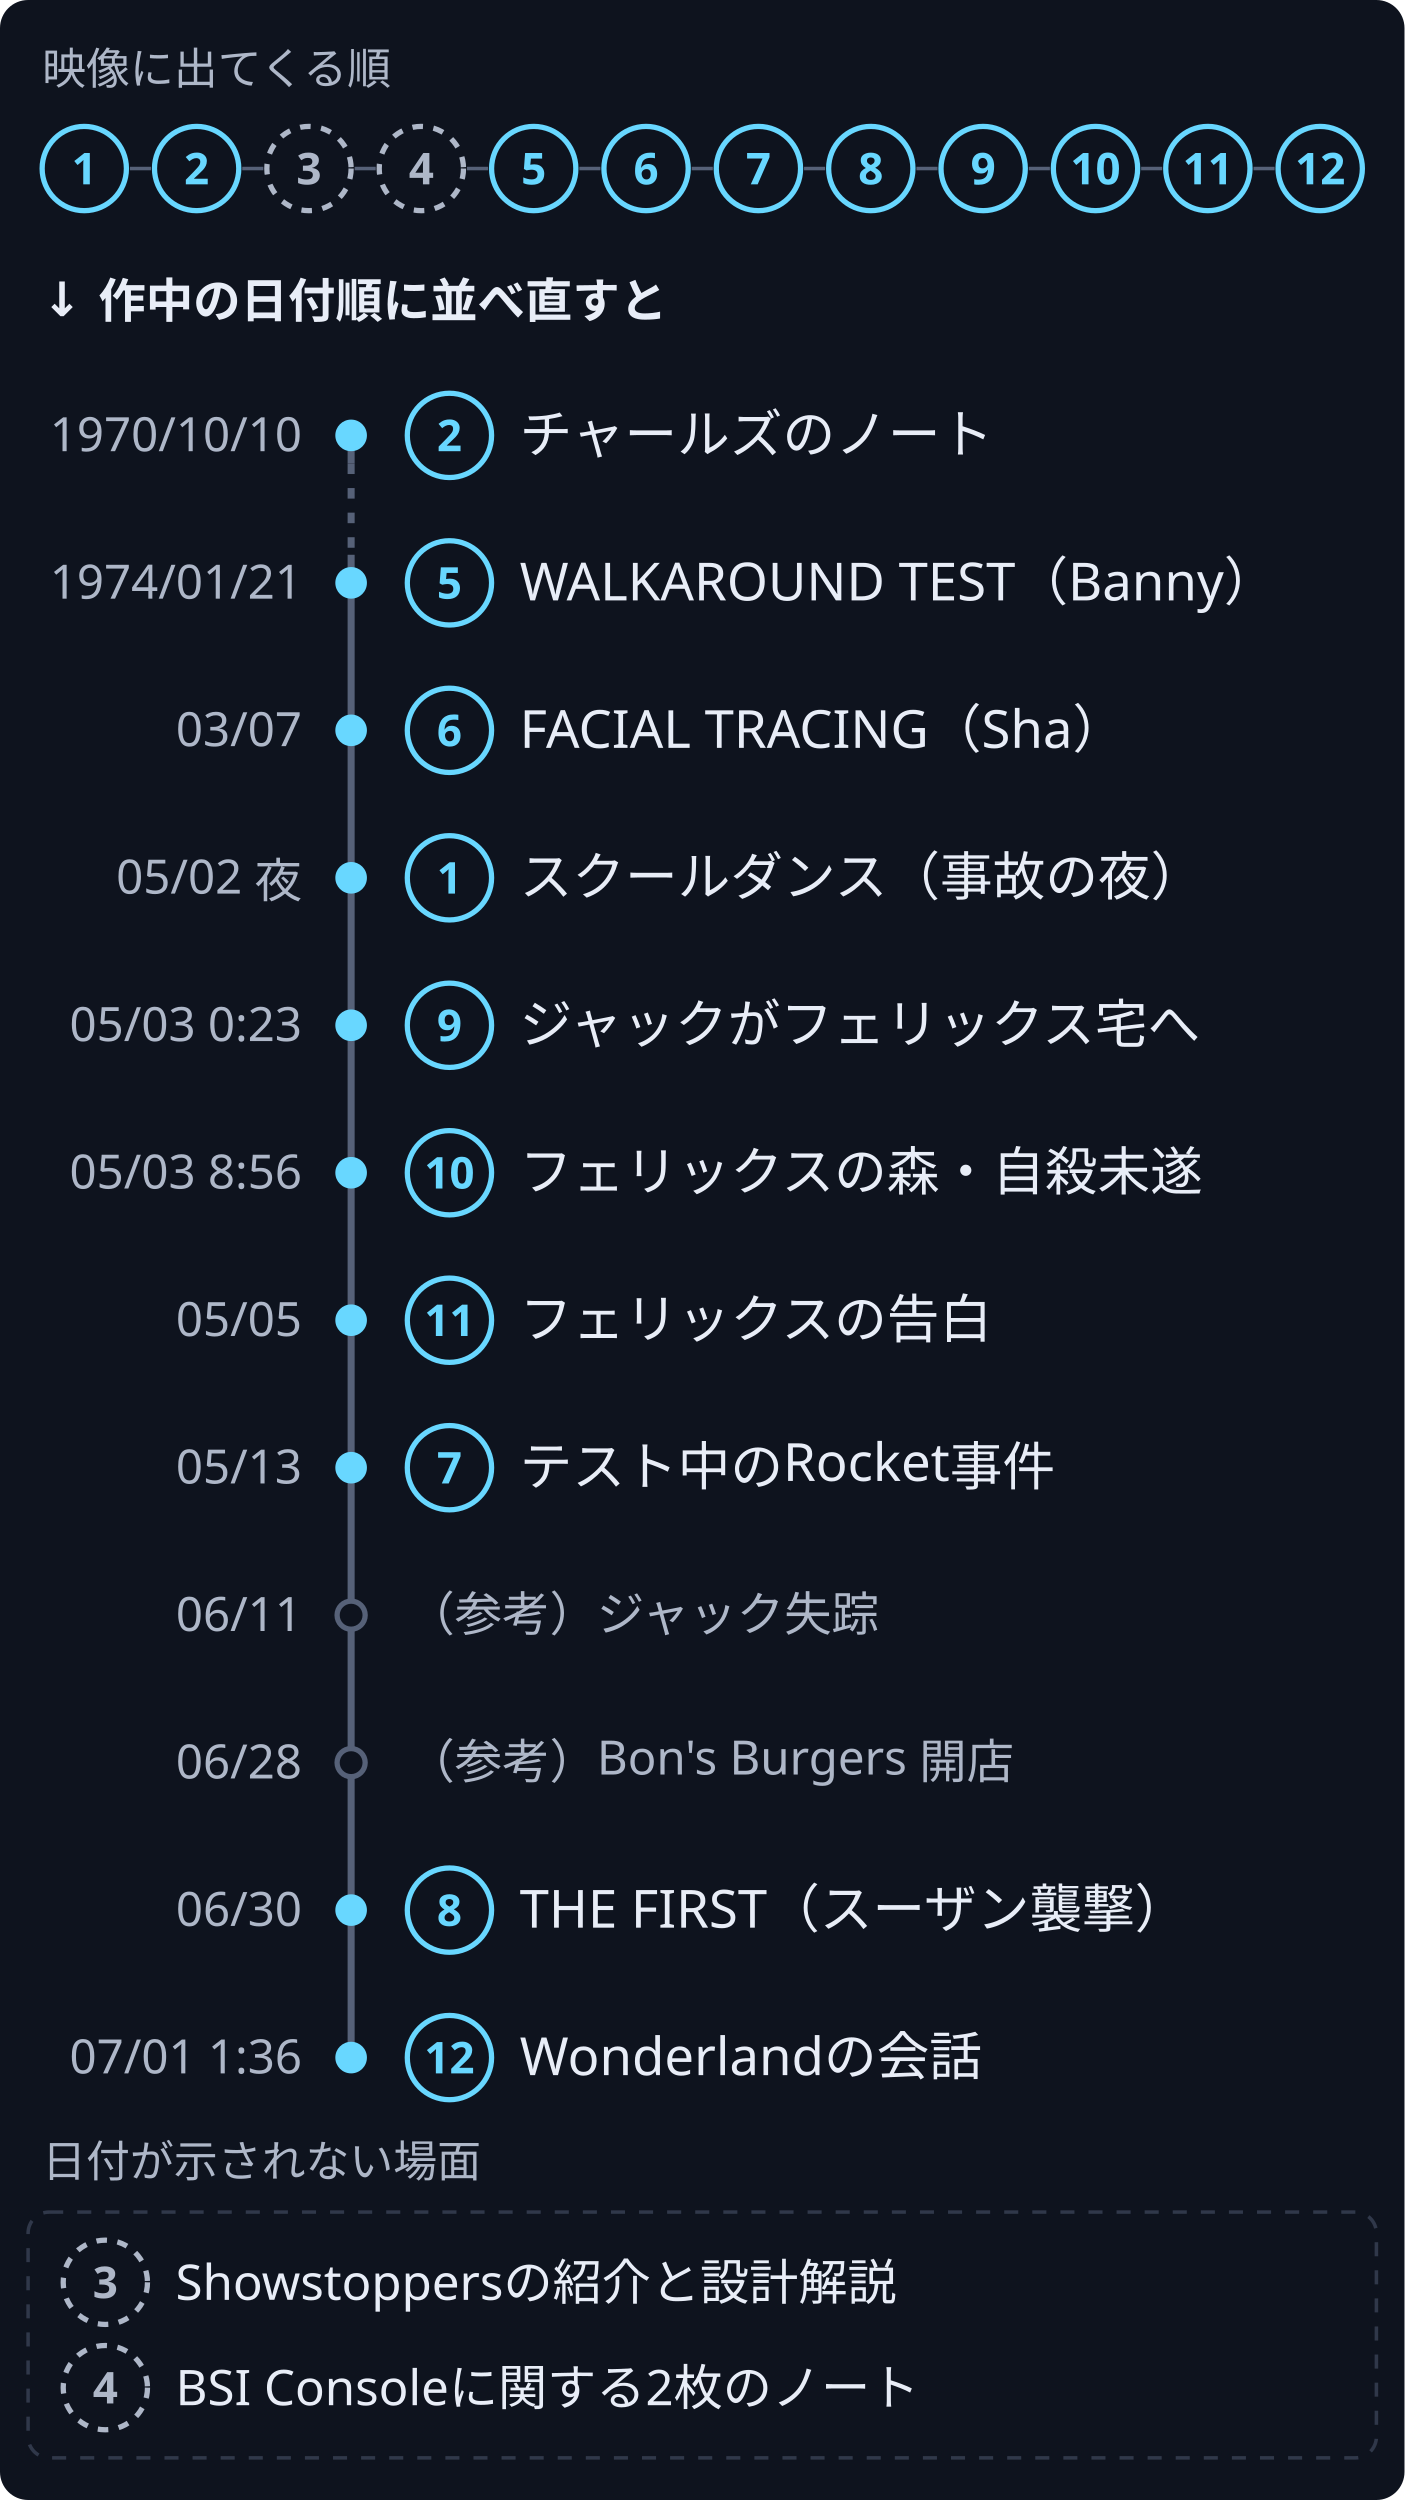
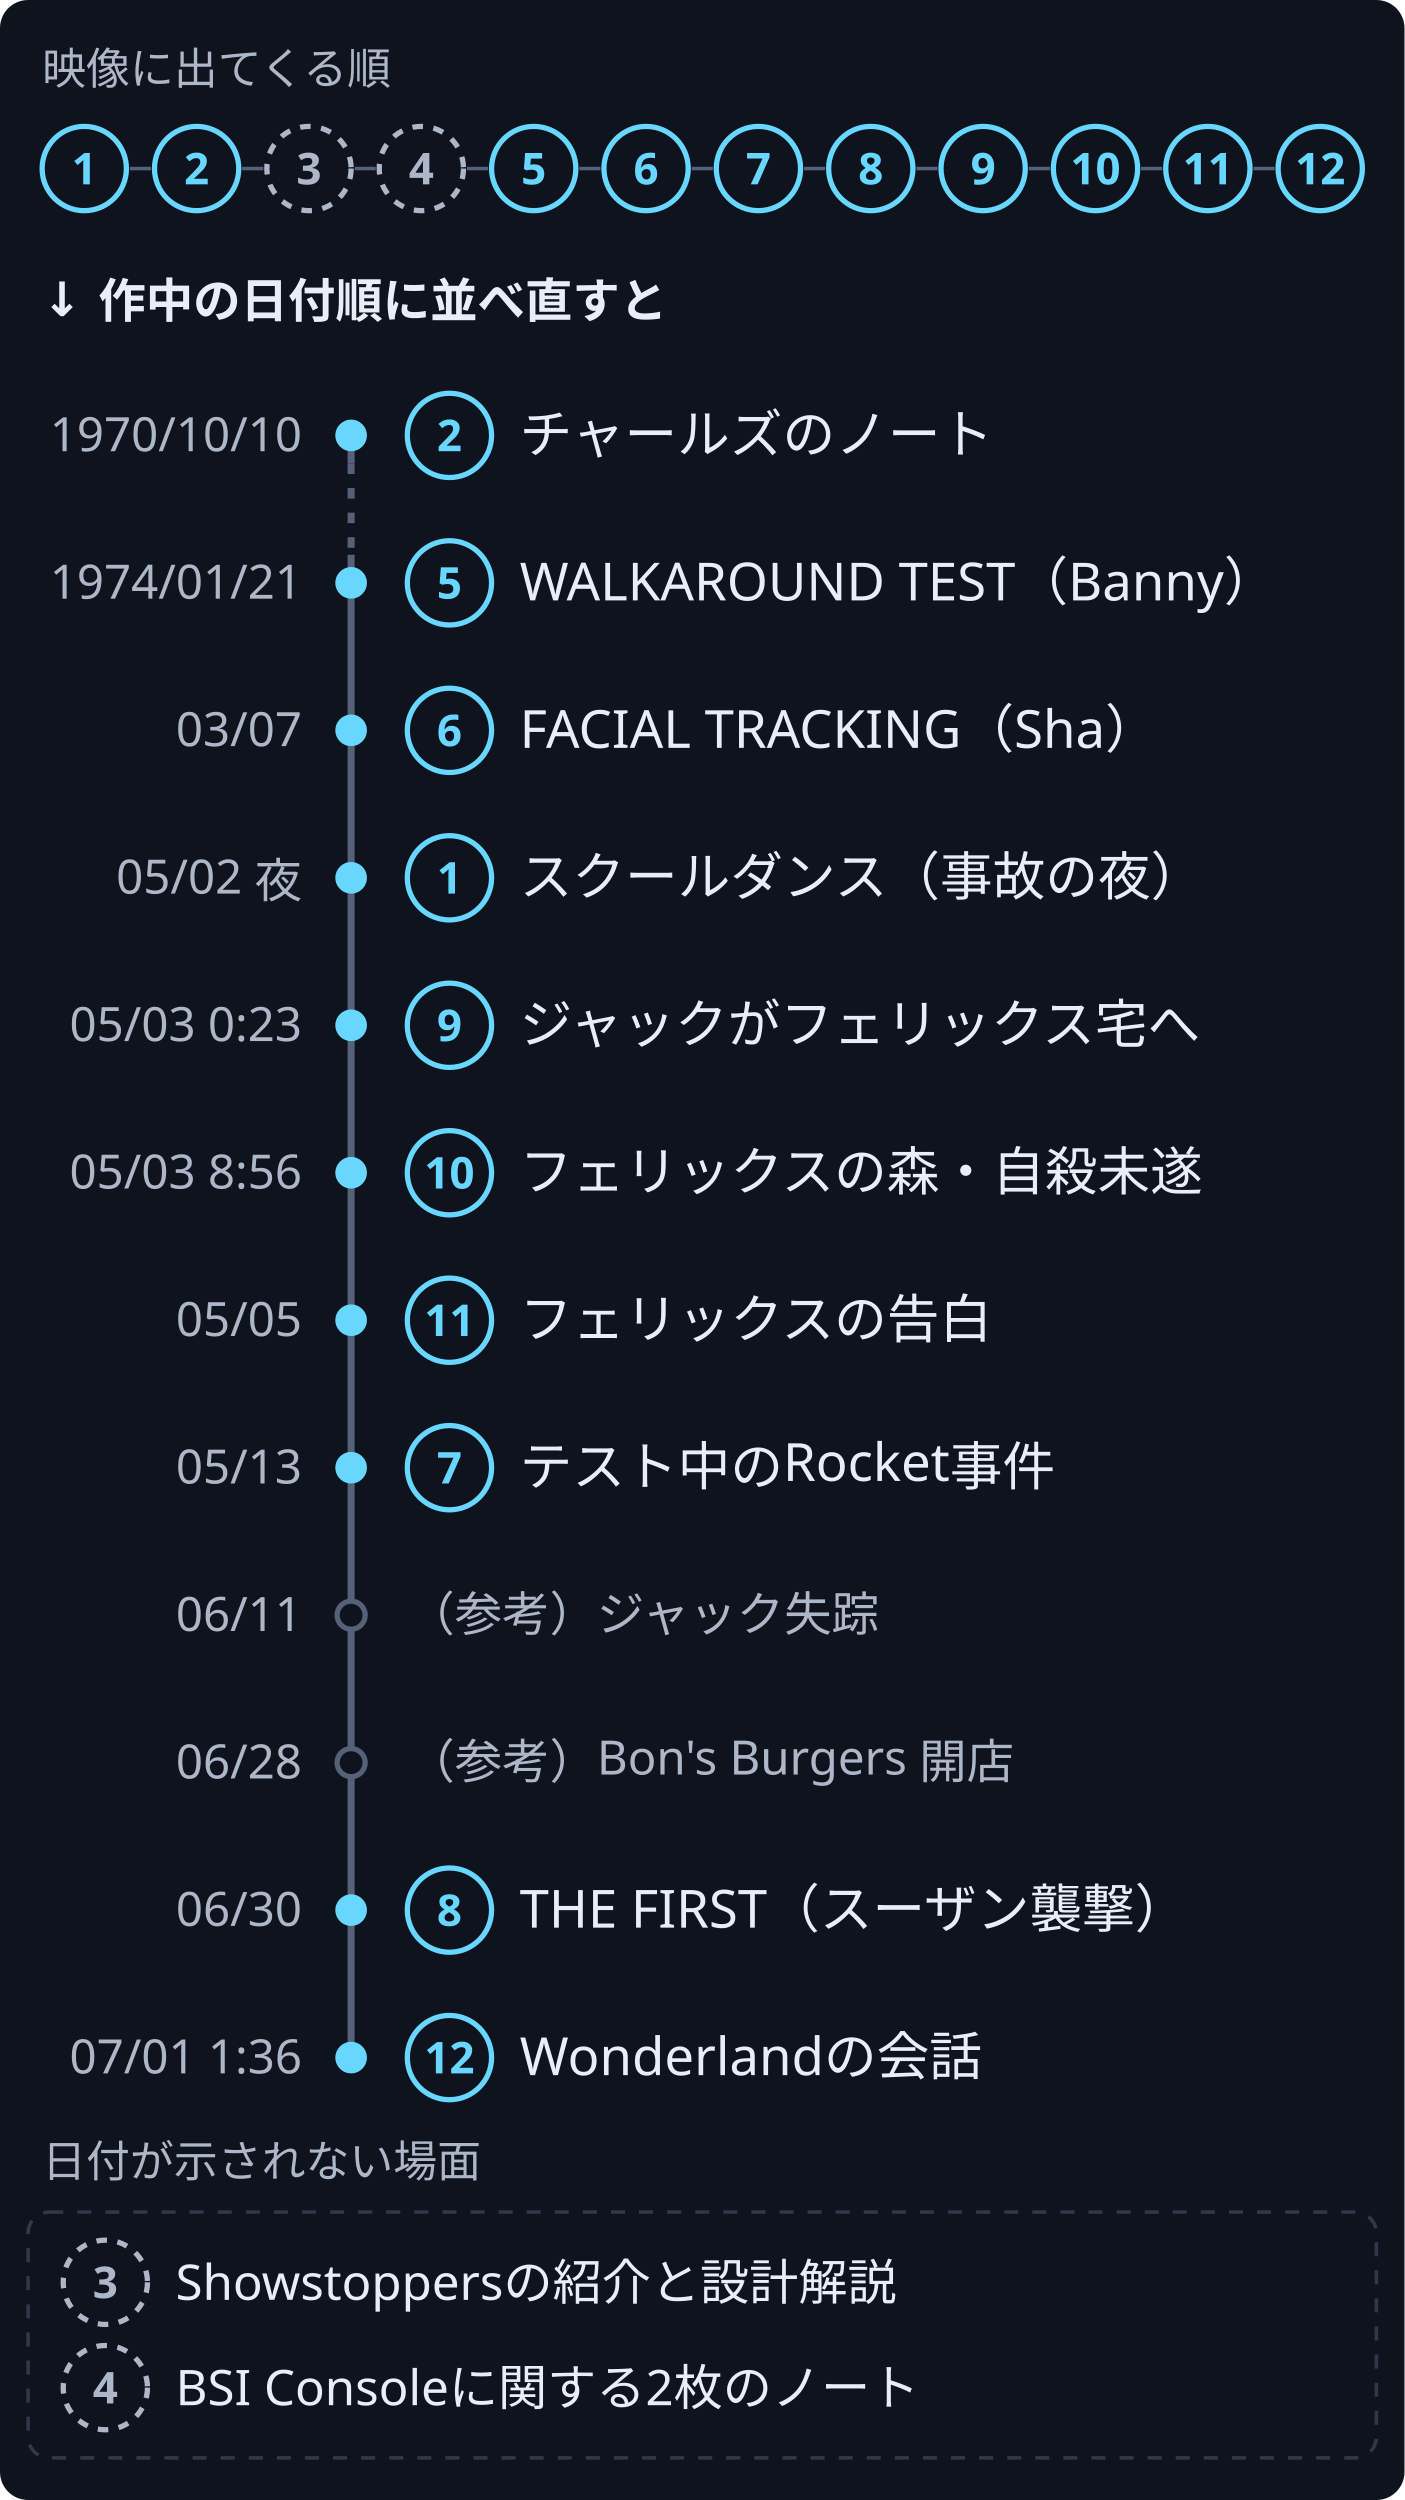
<svg xmlns="http://www.w3.org/2000/svg" width="400" height="712" viewBox="0 0 400 712" role="img" font-family="'Yu Gothic UI','Hiragino Kaku Gothic ProN','Noto Sans JP','Meiryo',sans-serif">
  <rect x="0" y="0" width="400" height="712" rx="8" fill="#0e131e" stroke="none" stroke-width="1" />
  <text x="12" y="24" font-size="12.5" fill="#aeb7c8" font-weight="400" text-anchor="start">映像に出てくる順</text>
  <circle cx="24" cy="48" r="12" fill="#0e131e" stroke="#68d7ff" stroke-width="1.5" />
  <text x="24" y="52.5" font-size="12.5" fill="#68d7ff" font-weight="700" text-anchor="middle">1</text>
  <line x1="37" y1="48" x2="43" y2="48" stroke="#566178" stroke-width="1" />
  <circle cx="56" cy="48" r="12" fill="#0e131e" stroke="#68d7ff" stroke-width="1.5" />
  <text x="56" y="52.5" font-size="12.5" fill="#68d7ff" font-weight="700" text-anchor="middle">2</text>
  <line x1="69" y1="48" x2="75" y2="48" stroke="#566178" stroke-width="1" />
  <circle cx="88" cy="48" r="12" fill="#0e131e" stroke="#aeb7c8" stroke-width="1.5" stroke-dasharray="3 3" />
  <text x="88" y="52.5" font-size="12.5" fill="#aeb7c8" font-weight="700" text-anchor="middle">3</text>
  <line x1="101" y1="48" x2="107" y2="48" stroke="#566178" stroke-width="1" />
  <circle cx="120" cy="48" r="12" fill="#0e131e" stroke="#aeb7c8" stroke-width="1.5" stroke-dasharray="3 3" />
  <text x="120" y="52.5" font-size="12.5" fill="#aeb7c8" font-weight="700" text-anchor="middle">4</text>
  <line x1="133" y1="48" x2="139" y2="48" stroke="#566178" stroke-width="1" />
  <circle cx="152" cy="48" r="12" fill="#0e131e" stroke="#68d7ff" stroke-width="1.5" />
  <text x="152" y="52.5" font-size="12.5" fill="#68d7ff" font-weight="700" text-anchor="middle">5</text>
  <line x1="165" y1="48" x2="171" y2="48" stroke="#566178" stroke-width="1" />
  <circle cx="184" cy="48" r="12" fill="#0e131e" stroke="#68d7ff" stroke-width="1.5" />
  <text x="184" y="52.5" font-size="12.5" fill="#68d7ff" font-weight="700" text-anchor="middle">6</text>
  <line x1="197" y1="48" x2="203" y2="48" stroke="#566178" stroke-width="1" />
  <circle cx="216" cy="48" r="12" fill="#0e131e" stroke="#68d7ff" stroke-width="1.5" />
  <text x="216" y="52.5" font-size="12.5" fill="#68d7ff" font-weight="700" text-anchor="middle">7</text>
  <line x1="229" y1="48" x2="235" y2="48" stroke="#566178" stroke-width="1" />
  <circle cx="248" cy="48" r="12" fill="#0e131e" stroke="#68d7ff" stroke-width="1.5" />
  <text x="248" y="52.5" font-size="12.5" fill="#68d7ff" font-weight="700" text-anchor="middle">8</text>
  <line x1="261" y1="48" x2="267" y2="48" stroke="#566178" stroke-width="1" />
  <circle cx="280" cy="48" r="12" fill="#0e131e" stroke="#68d7ff" stroke-width="1.5" />
  <text x="280" y="52.5" font-size="12.5" fill="#68d7ff" font-weight="700" text-anchor="middle">9</text>
  <line x1="293" y1="48" x2="299" y2="48" stroke="#566178" stroke-width="1" />
  <circle cx="312" cy="48" r="12" fill="#0e131e" stroke="#68d7ff" stroke-width="1.5" />
  <text x="312" y="52.5" font-size="12.5" fill="#68d7ff" font-weight="700" text-anchor="middle">10</text>
  <line x1="325" y1="48" x2="331" y2="48" stroke="#566178" stroke-width="1" />
  <circle cx="344" cy="48" r="12" fill="#0e131e" stroke="#68d7ff" stroke-width="1.5" />
  <text x="344" y="52.5" font-size="12.5" fill="#68d7ff" font-weight="700" text-anchor="middle">11</text>
  <line x1="357" y1="48" x2="363" y2="48" stroke="#566178" stroke-width="1" />
  <circle cx="376" cy="48" r="12" fill="#0e131e" stroke="#68d7ff" stroke-width="1.5" />
  <text x="376" y="52.5" font-size="12.5" fill="#68d7ff" font-weight="700" text-anchor="middle">12</text>
  <text x="12" y="90" font-size="13.5" fill="#e8edf7" font-weight="700" text-anchor="start">↓ 作中の日付順に並べ直すと</text>
  <line x1="100" y1="124" x2="100" y2="132" stroke="#566178" stroke-width="2" />
  <line x1="100" y1="132" x2="100" y2="158" stroke="#566178" stroke-width="2" stroke-dasharray="3 4" />
  <line x1="100" y1="158" x2="100" y2="586" stroke="#566178" stroke-width="2" />
  <circle cx="100" cy="124" r="4.5" fill="#68d7ff" />
  <text x="86" y="128.5" font-size="13.5" fill="#aeb7c8" font-weight="400" text-anchor="end">1970/10/10</text>
  <circle cx="128" cy="124" r="12" fill="#0e131e" stroke="#68d7ff" stroke-width="1.5" />
  <text x="128" y="128.5" font-size="12.5" fill="#68d7ff" font-weight="700" text-anchor="middle">2</text>
  <text x="148" y="129" font-size="15" fill="#e8edf7" font-weight="400" text-anchor="start">チャールズのノート</text>
  <circle cx="100" cy="166" r="4.5" fill="#68d7ff" />
  <text x="86" y="170.5" font-size="13.5" fill="#aeb7c8" font-weight="400" text-anchor="end">1974/01/21</text>
  <circle cx="128" cy="166" r="12" fill="#0e131e" stroke="#68d7ff" stroke-width="1.5" />
  <text x="128" y="170.5" font-size="12.5" fill="#68d7ff" font-weight="700" text-anchor="middle">5</text>
  <text x="148" y="171" font-size="15" fill="#e8edf7" font-weight="400" text-anchor="start">WALKAROUND TEST（Banny）</text>
  <circle cx="100" cy="208" r="4.5" fill="#68d7ff" />
  <text x="86" y="212.5" font-size="13.5" fill="#aeb7c8" font-weight="400" text-anchor="end">03/07</text>
  <circle cx="128" cy="208" r="12" fill="#0e131e" stroke="#68d7ff" stroke-width="1.5" />
  <text x="128" y="212.5" font-size="12.5" fill="#68d7ff" font-weight="700" text-anchor="middle">6</text>
-   <text x="148" y="213" font-size="15" fill="#e8edf7" font-weight="400" text-anchor="start">FACIAL TRACING（Sha）</text>
+   <text x="148" y="213" font-size="15" fill="#e8edf7" font-weight="400" text-anchor="start">FACIAL TRACKING（Sha）</text>
  <circle cx="100" cy="250" r="4.5" fill="#68d7ff" />
  <text x="86" y="254.5" font-size="13.5" fill="#aeb7c8" font-weight="400" text-anchor="end">05/02 夜</text>
  <circle cx="128" cy="250" r="12" fill="#0e131e" stroke="#68d7ff" stroke-width="1.5" />
  <text x="128" y="254.5" font-size="12.5" fill="#68d7ff" font-weight="700" text-anchor="middle">1</text>
  <text x="148" y="255" font-size="15" fill="#e8edf7" font-weight="400" text-anchor="start">スクールダンス（事故の夜）</text>
  <circle cx="100" cy="292" r="4.5" fill="#68d7ff" />
  <text x="86" y="296.5" font-size="13.5" fill="#aeb7c8" font-weight="400" text-anchor="end">05/03 0:23</text>
  <circle cx="128" cy="292" r="12" fill="#0e131e" stroke="#68d7ff" stroke-width="1.5" />
  <text x="128" y="296.5" font-size="12.5" fill="#68d7ff" font-weight="700" text-anchor="middle">9</text>
  <text x="148" y="297" font-size="15" fill="#e8edf7" font-weight="400" text-anchor="start">ジャックがフェリックス宅へ</text>
  <circle cx="100" cy="334" r="4.5" fill="#68d7ff" />
  <text x="86" y="338.5" font-size="13.5" fill="#aeb7c8" font-weight="400" text-anchor="end">05/03 8:56</text>
  <circle cx="128" cy="334" r="12" fill="#0e131e" stroke="#68d7ff" stroke-width="1.5" />
  <text x="128" y="338.5" font-size="12.5" fill="#68d7ff" font-weight="700" text-anchor="middle">10</text>
  <text x="148" y="339" font-size="15" fill="#e8edf7" font-weight="400" text-anchor="start">フェリックスの森・自殺未遂</text>
  <circle cx="100" cy="376" r="4.5" fill="#68d7ff" />
  <text x="86" y="380.5" font-size="13.5" fill="#aeb7c8" font-weight="400" text-anchor="end">05/05</text>
  <circle cx="128" cy="376" r="12" fill="#0e131e" stroke="#68d7ff" stroke-width="1.5" />
  <text x="128" y="380.5" font-size="12.5" fill="#68d7ff" font-weight="700" text-anchor="middle">11</text>
  <text x="148" y="381" font-size="15" fill="#e8edf7" font-weight="400" text-anchor="start">フェリックスの告白</text>
  <circle cx="100" cy="418" r="4.5" fill="#68d7ff" />
  <text x="86" y="422.5" font-size="13.5" fill="#aeb7c8" font-weight="400" text-anchor="end">05/13</text>
  <circle cx="128" cy="418" r="12" fill="#0e131e" stroke="#68d7ff" stroke-width="1.5" />
  <text x="128" y="422.5" font-size="12.5" fill="#68d7ff" font-weight="700" text-anchor="middle">7</text>
  <text x="148" y="423" font-size="15" fill="#e8edf7" font-weight="400" text-anchor="start">テスト中のRocket事件</text>
  <circle cx="100" cy="460" r="4" fill="#0e131e" stroke="#566178" stroke-width="1.5" />
  <text x="86" y="464.5" font-size="13.5" fill="#aeb7c8" font-weight="400" text-anchor="end">06/11</text>
  <text x="116" y="464.5" font-size="13.5" fill="#aeb7c8" font-weight="400" text-anchor="start">（参考）ジャック失踪</text>
  <circle cx="100" cy="502" r="4" fill="#0e131e" stroke="#566178" stroke-width="1.5" />
  <text x="86" y="506.5" font-size="13.5" fill="#aeb7c8" font-weight="400" text-anchor="end">06/28</text>
  <text x="116" y="506.5" font-size="13.5" fill="#aeb7c8" font-weight="400" text-anchor="start">（参考）Bon's Burgers 開店</text>
  <circle cx="100" cy="544" r="4.5" fill="#68d7ff" />
  <text x="86" y="548.5" font-size="13.5" fill="#aeb7c8" font-weight="400" text-anchor="end">06/30</text>
  <circle cx="128" cy="544" r="12" fill="#0e131e" stroke="#68d7ff" stroke-width="1.5" />
  <text x="128" y="548.5" font-size="12.5" fill="#68d7ff" font-weight="700" text-anchor="middle">8</text>
  <text x="148" y="549" font-size="15" fill="#e8edf7" font-weight="400" text-anchor="start">THE FIRST（スーザン襲撃）</text>
  <circle cx="100" cy="586" r="4.5" fill="#68d7ff" />
  <text x="86" y="590.5" font-size="13.5" fill="#aeb7c8" font-weight="400" text-anchor="end">07/01 1:36</text>
  <circle cx="128" cy="586" r="12" fill="#0e131e" stroke="#68d7ff" stroke-width="1.5" />
  <text x="128" y="590.5" font-size="12.5" fill="#68d7ff" font-weight="700" text-anchor="middle">12</text>
  <text x="148" y="591" font-size="15" fill="#e8edf7" font-weight="400" text-anchor="start">Wonderlandの会話</text>
  <text x="12" y="620" font-size="12.5" fill="#aeb7c8" font-weight="400" text-anchor="start">日付が示されない場面</text>
  <rect x="8" y="630" width="384" height="70" rx="6" fill="none" stroke="#30384a" stroke-width="1" stroke-dasharray="4 4" />
  <circle cx="30" cy="650" r="12" fill="#0e131e" stroke="#aeb7c8" stroke-width="1.5" stroke-dasharray="3 3" />
  <text x="30" y="654.5" font-size="12.5" fill="#aeb7c8" font-weight="700" text-anchor="middle">3</text>
  <text x="50" y="655" font-size="14" fill="#e8edf7" font-weight="400" text-anchor="start">Showstoppersの紹介と設計解説</text>
  <circle cx="30" cy="680" r="12" fill="#0e131e" stroke="#aeb7c8" stroke-width="1.5" stroke-dasharray="3 3" />
  <text x="30" y="684.5" font-size="12.5" fill="#aeb7c8" font-weight="700" text-anchor="middle">4</text>
  <text x="50" y="685" font-size="14" fill="#e8edf7" font-weight="400" text-anchor="start">BSI Consoleに関する2枚のノート</text>
</svg>
